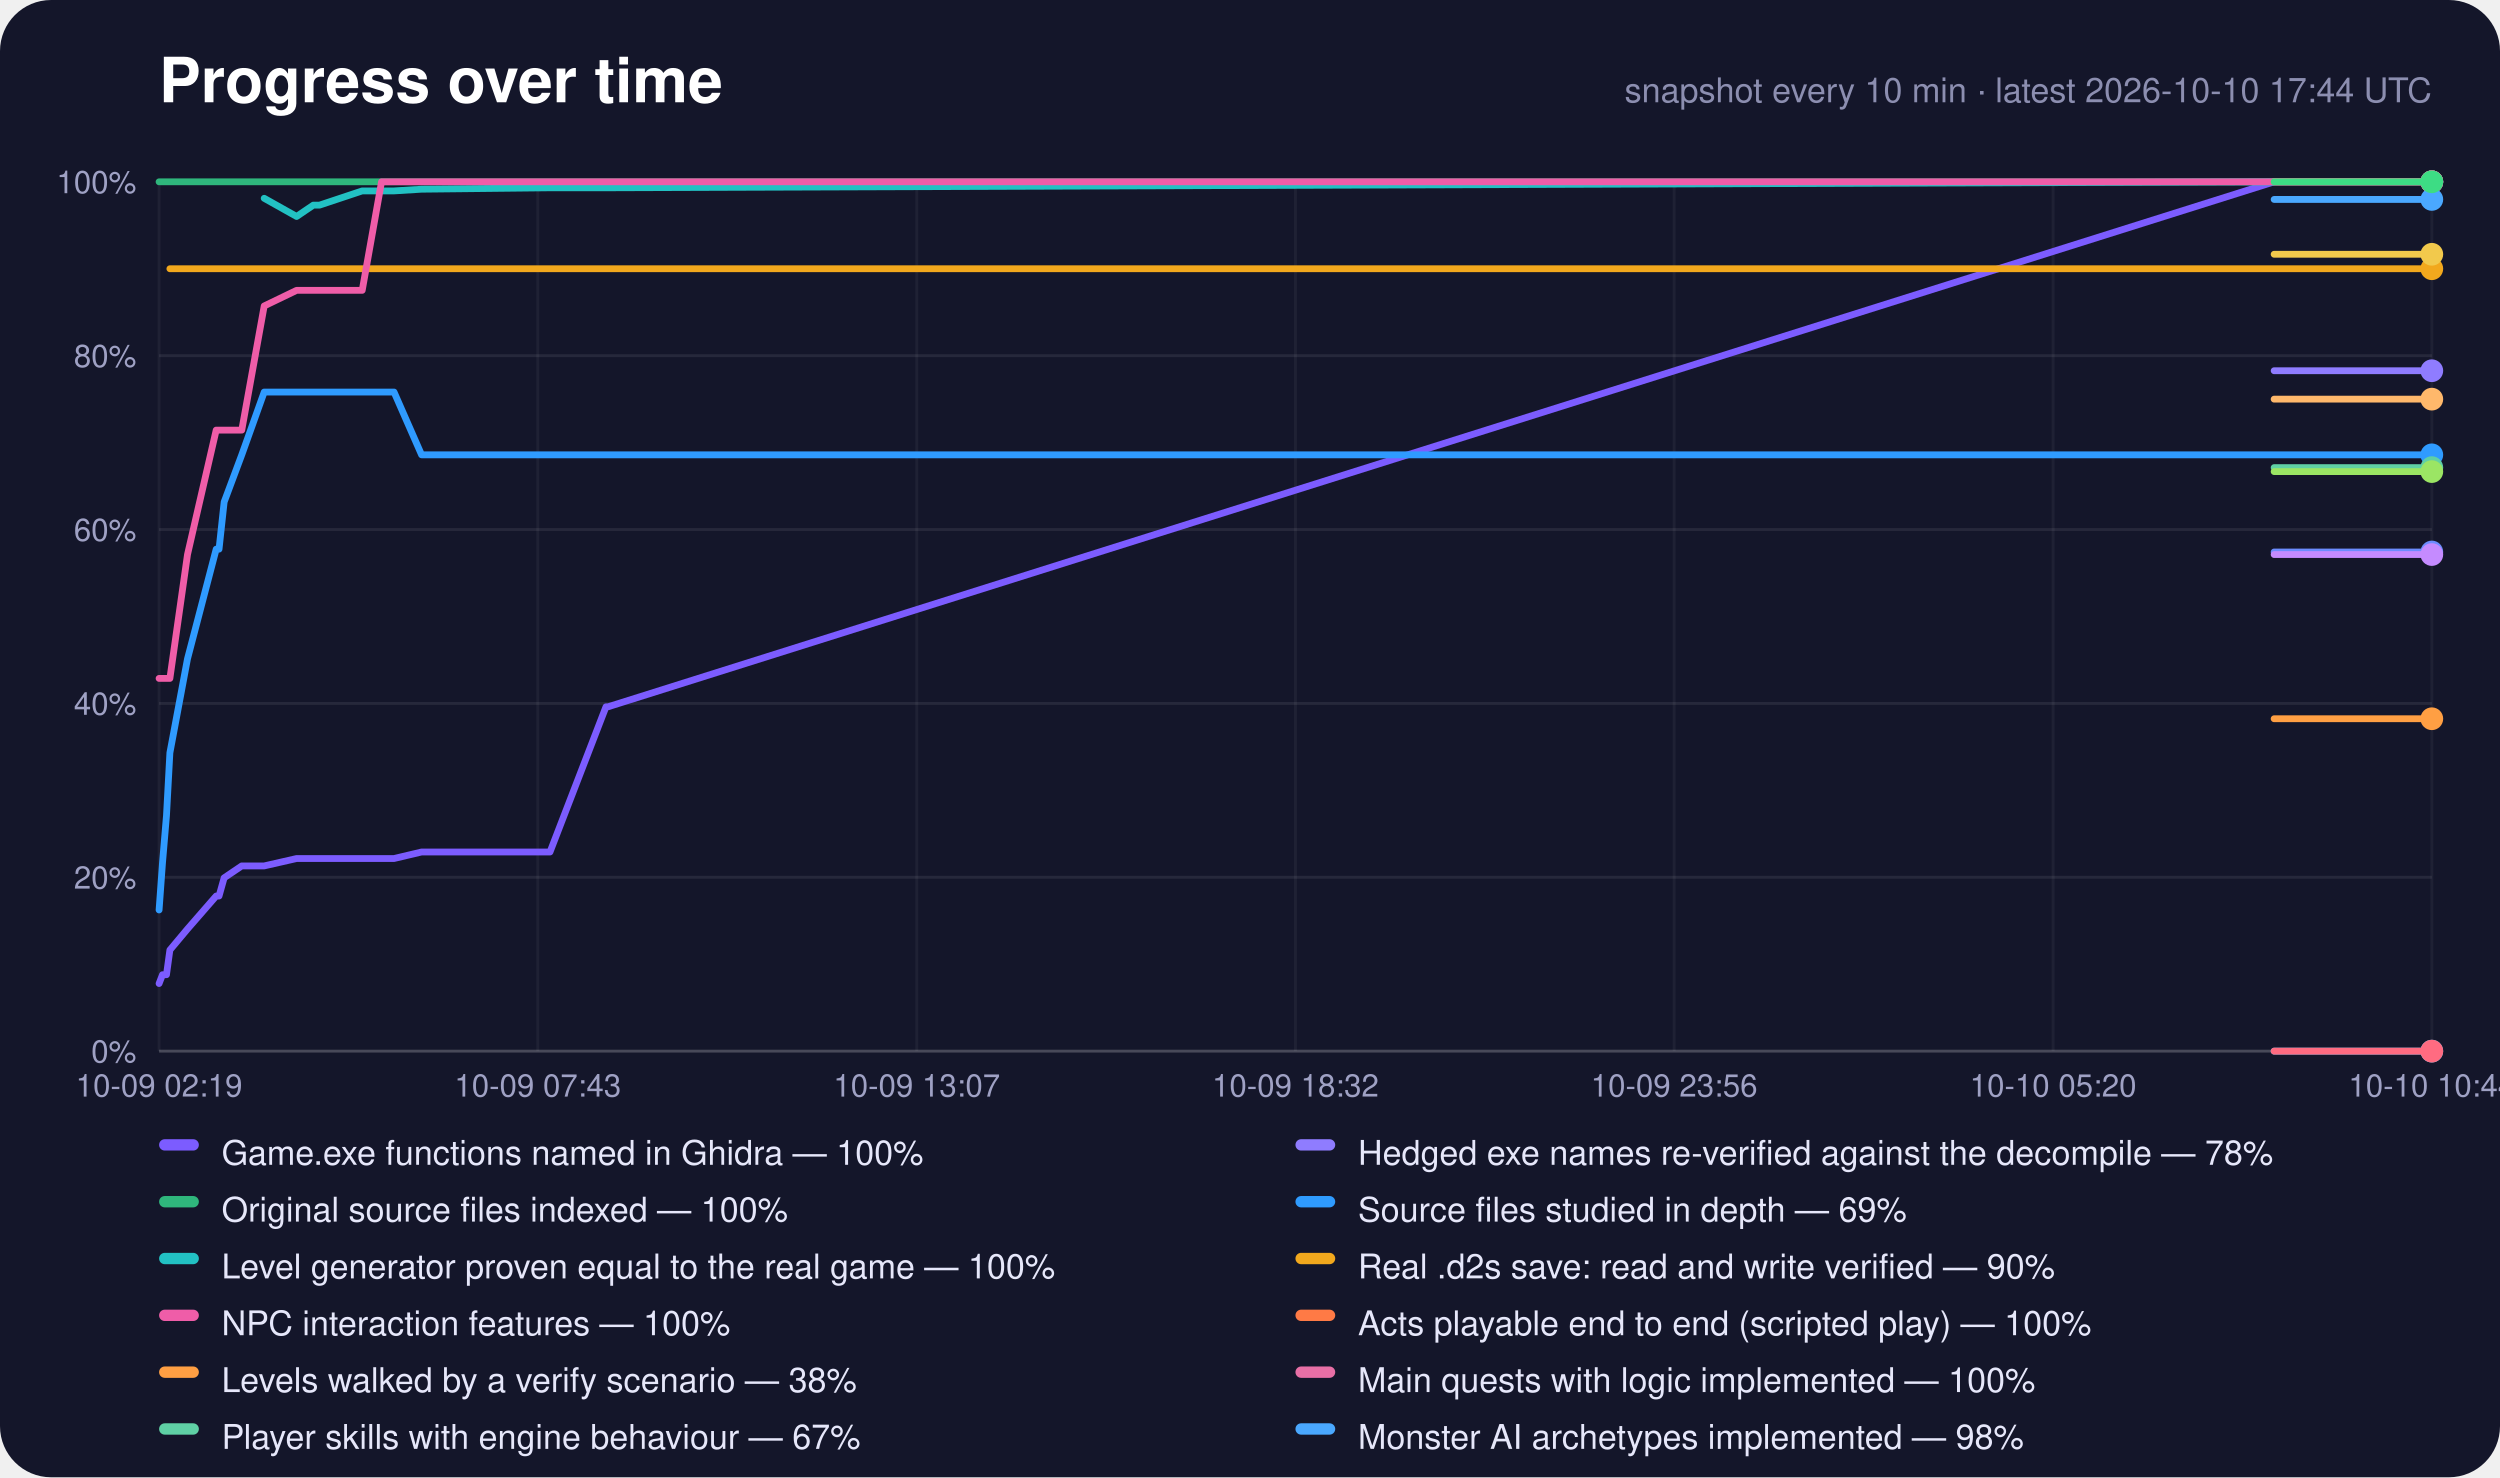
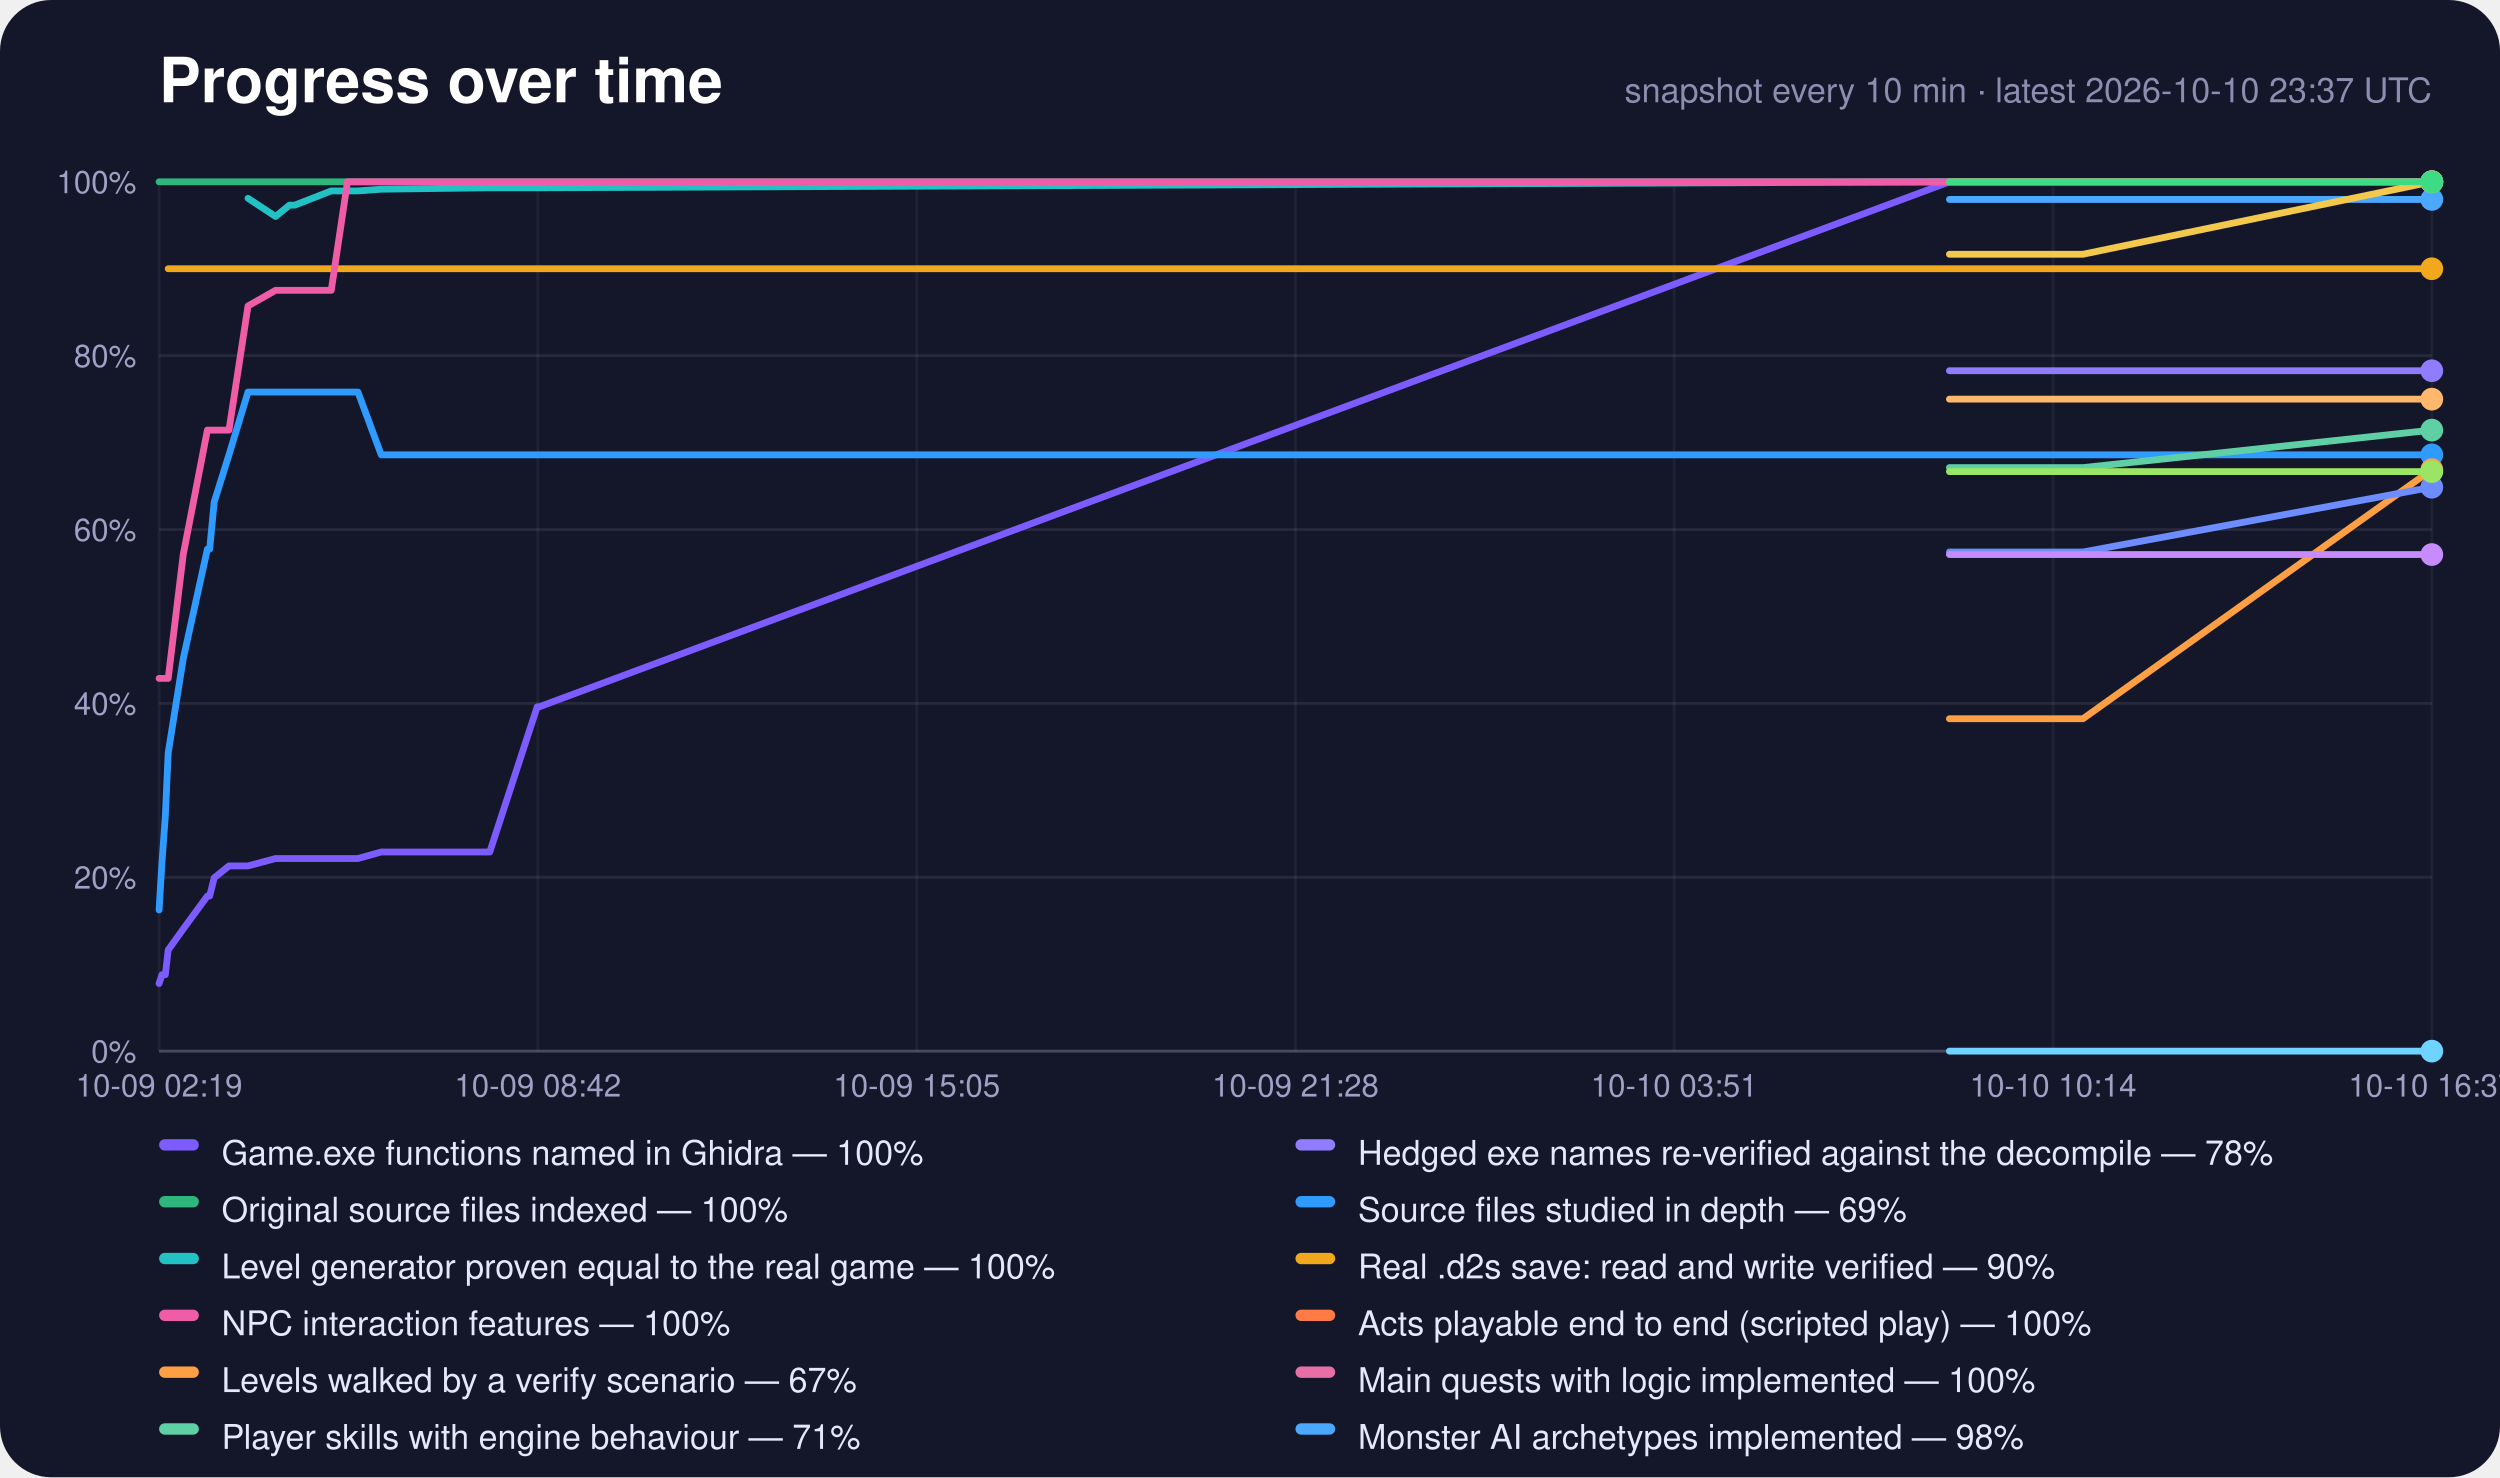
<svg xmlns="http://www.w3.org/2000/svg" width="880" height="520" viewBox="0 0 880 520" role="img" aria-label="Progress over time">
  <rect width="880" height="520" rx="18" fill="#14162a" />
  <text x="56" y="36" font-family="-apple-system,Segoe UI,Helvetica,Arial,sans-serif" font-size="22" font-weight="700" fill="#fff">Progress over time</text>
-   <text x="856" y="36" text-anchor="end" font-family="-apple-system,Segoe UI,Helvetica,Arial,sans-serif" font-size="12" fill="#8c8eb0">snapshot every 10 min · latest 2026-10-10 17:44 UTC</text>
+   <text x="856" y="36" text-anchor="end" font-family="-apple-system,Segoe UI,Helvetica,Arial,sans-serif" font-size="12" fill="#8c8eb0">snapshot every 10 min · latest 2026-10-10 23:37 UTC</text>
  <line x1="56" y1="370.0" x2="856" y2="370.0" stroke="#fff" stroke-opacity="0.22" />
  <text x="48" y="374.0" text-anchor="end" font-family="-apple-system,Segoe UI,Helvetica,Arial,sans-serif" font-size="11" fill="#9fa1c4">0%</text>
  <line x1="56" y1="308.8" x2="856" y2="308.8" stroke="#fff" stroke-opacity="0.08" />
  <text x="48" y="312.8" text-anchor="end" font-family="-apple-system,Segoe UI,Helvetica,Arial,sans-serif" font-size="11" fill="#9fa1c4">20%</text>
  <line x1="56" y1="247.6" x2="856" y2="247.6" stroke="#fff" stroke-opacity="0.08" />
  <text x="48" y="251.6" text-anchor="end" font-family="-apple-system,Segoe UI,Helvetica,Arial,sans-serif" font-size="11" fill="#9fa1c4">40%</text>
  <line x1="56" y1="186.4" x2="856" y2="186.4" stroke="#fff" stroke-opacity="0.08" />
  <text x="48" y="190.4" text-anchor="end" font-family="-apple-system,Segoe UI,Helvetica,Arial,sans-serif" font-size="11" fill="#9fa1c4">60%</text>
  <line x1="56" y1="125.2" x2="856" y2="125.2" stroke="#fff" stroke-opacity="0.08" />
  <text x="48" y="129.2" text-anchor="end" font-family="-apple-system,Segoe UI,Helvetica,Arial,sans-serif" font-size="11" fill="#9fa1c4">80%</text>
  <line x1="56" y1="64.0" x2="856" y2="64.0" stroke="#fff" stroke-opacity="0.22" />
  <text x="48" y="68.0" text-anchor="end" font-family="-apple-system,Segoe UI,Helvetica,Arial,sans-serif" font-size="11" fill="#9fa1c4">100%</text>
  <line x1="56.0" y1="64" x2="56.0" y2="370" stroke="#fff" stroke-opacity="0.05" />
  <text x="56.0" y="386" text-anchor="middle" font-family="-apple-system,Segoe UI,Helvetica,Arial,sans-serif" font-size="11" fill="#9fa1c4">10-09 02:19</text>
  <line x1="189.3" y1="64" x2="189.3" y2="370" stroke="#fff" stroke-opacity="0.05" />
-   <text x="189.3" y="386" text-anchor="middle" font-family="-apple-system,Segoe UI,Helvetica,Arial,sans-serif" font-size="11" fill="#9fa1c4">10-09 07:43</text>
+   <text x="189.3" y="386" text-anchor="middle" font-family="-apple-system,Segoe UI,Helvetica,Arial,sans-serif" font-size="11" fill="#9fa1c4">10-09 08:42</text>
  <line x1="322.7" y1="64" x2="322.7" y2="370" stroke="#fff" stroke-opacity="0.05" />
-   <text x="322.7" y="386" text-anchor="middle" font-family="-apple-system,Segoe UI,Helvetica,Arial,sans-serif" font-size="11" fill="#9fa1c4">10-09 13:07</text>
+   <text x="322.7" y="386" text-anchor="middle" font-family="-apple-system,Segoe UI,Helvetica,Arial,sans-serif" font-size="11" fill="#9fa1c4">10-09 15:05</text>
  <line x1="456.0" y1="64" x2="456.0" y2="370" stroke="#fff" stroke-opacity="0.05" />
-   <text x="456.0" y="386" text-anchor="middle" font-family="-apple-system,Segoe UI,Helvetica,Arial,sans-serif" font-size="11" fill="#9fa1c4">10-09 18:32</text>
+   <text x="456.0" y="386" text-anchor="middle" font-family="-apple-system,Segoe UI,Helvetica,Arial,sans-serif" font-size="11" fill="#9fa1c4">10-09 21:28</text>
  <line x1="589.3" y1="64" x2="589.3" y2="370" stroke="#fff" stroke-opacity="0.05" />
-   <text x="589.3" y="386" text-anchor="middle" font-family="-apple-system,Segoe UI,Helvetica,Arial,sans-serif" font-size="11" fill="#9fa1c4">10-09 23:56</text>
+   <text x="589.3" y="386" text-anchor="middle" font-family="-apple-system,Segoe UI,Helvetica,Arial,sans-serif" font-size="11" fill="#9fa1c4">10-10 03:51</text>
  <line x1="722.7" y1="64" x2="722.7" y2="370" stroke="#fff" stroke-opacity="0.05" />
-   <text x="722.7" y="386" text-anchor="middle" font-family="-apple-system,Segoe UI,Helvetica,Arial,sans-serif" font-size="11" fill="#9fa1c4">10-10 05:20</text>
+   <text x="722.7" y="386" text-anchor="middle" font-family="-apple-system,Segoe UI,Helvetica,Arial,sans-serif" font-size="11" fill="#9fa1c4">10-10 10:14</text>
  <line x1="856.0" y1="64" x2="856.0" y2="370" stroke="#fff" stroke-opacity="0.05" />
-   <text x="856.0" y="386" text-anchor="middle" font-family="-apple-system,Segoe UI,Helvetica,Arial,sans-serif" font-size="11" fill="#9fa1c4">10-10 10:44</text>
-   <polyline points="56.0,346.2 57.2,343.1 58.6,343.1 59.8,334.4 66.0,327.0 76.1,315.4 77.1,315.4 78.9,309.0 85.1,304.8 93.0,304.8 104.4,302.2 110.3,302.2 112.5,302.2 127.5,302.2 134.3,302.2 138.7,302.2 148.4,299.9 193.6,299.9 213.3,248.8 214.0,248.8 800.5,64.0 856.0,64.0" fill="none" stroke="#7c5cff" stroke-width="2.4" stroke-linejoin="round" stroke-linecap="round" />
+   <text x="856.0" y="386" text-anchor="middle" font-family="-apple-system,Segoe UI,Helvetica,Arial,sans-serif" font-size="11" fill="#9fa1c4">10-10 16:37</text>
+   <polyline points="56.0,346.2 57.0,343.1 58.2,343.1 59.2,334.4 64.5,327.0 73.0,315.4 73.8,315.4 75.4,309.0 80.6,304.8 87.3,304.8 97.0,302.2 101.9,302.2 103.8,302.2 116.6,302.2 122.3,302.2 126.0,302.2 134.2,299.9 172.4,299.9 189.1,248.8 189.8,248.8 686.2,64.0 733.2,64.0 856.0,64.0" fill="none" stroke="#7c5cff" stroke-width="2.4" stroke-linejoin="round" stroke-linecap="round" />
  <circle cx="856.0" cy="64.0" r="4" fill="#7c5cff" />
-   <polyline points="800.5,130.5 856.0,130.5" fill="none" stroke="#8f7cff" stroke-width="2.4" stroke-linejoin="round" stroke-linecap="round" />
+   <polyline points="686.2,130.5 733.2,130.5 856.0,130.5" fill="none" stroke="#8f7cff" stroke-width="2.4" stroke-linejoin="round" stroke-linecap="round" />
  <circle cx="856.0" cy="130.5" r="4" fill="#8f7cff" />
-   <polyline points="56.0,64.0 57.2,64.0 58.6,64.0 59.8,64.0 66.0,64.0 76.1,64.0 77.1,64.0 78.9,64.0 85.1,64.0 93.0,64.0 104.4,64.0 110.3,64.0 112.5,64.0 127.5,64.0 134.3,64.0 138.7,64.0 148.4,64.0 193.6,64.0 213.3,64.0 214.0,64.0 800.5,64.0 856.0,64.0" fill="none" stroke="#2fb67c" stroke-width="2.4" stroke-linejoin="round" stroke-linecap="round" />
+   <polyline points="56.0,64.0 57.0,64.0 58.2,64.0 59.2,64.0 64.5,64.0 73.0,64.0 73.8,64.0 75.4,64.0 80.6,64.0 87.3,64.0 97.0,64.0 101.9,64.0 103.8,64.0 116.6,64.0 122.3,64.0 126.0,64.0 134.2,64.0 172.4,64.0 189.1,64.0 189.8,64.0 686.2,64.0 733.2,64.0 856.0,64.0" fill="none" stroke="#2fb67c" stroke-width="2.4" stroke-linejoin="round" stroke-linecap="round" />
  <circle cx="856.0" cy="64.0" r="4" fill="#2fb67c" />
-   <polyline points="56.0,320.3 57.2,303.7 58.6,287.1 59.8,265.0 66.0,231.9 76.1,193.3 77.1,193.3 78.9,176.7 85.1,160.1 93.0,138.0 104.4,138.0 110.3,138.0 112.5,138.0 127.5,138.0 134.3,138.0 138.7,138.0 148.4,160.1 193.6,160.1 213.3,160.1 214.0,160.1 800.5,160.1 856.0,160.1" fill="none" stroke="#2f9bff" stroke-width="2.4" stroke-linejoin="round" stroke-linecap="round" />
+   <polyline points="56.0,320.3 57.0,303.7 58.2,287.1 59.2,265.0 64.5,231.9 73.0,193.3 73.8,193.3 75.4,176.7 80.6,160.1 87.3,138.0 97.0,138.0 101.9,138.0 103.8,138.0 116.6,138.0 122.3,138.0 126.0,138.0 134.2,160.1 172.4,160.1 189.1,160.1 189.8,160.1 686.2,160.1 733.2,160.1 856.0,160.1" fill="none" stroke="#2f9bff" stroke-width="2.4" stroke-linejoin="round" stroke-linecap="round" />
  <circle cx="856.0" cy="160.1" r="4" fill="#2f9bff" />
-   <polyline points="93.0,69.8 104.4,76.2 110.3,72.2 112.5,72.2 127.5,67.2 134.3,67.2 138.7,67.2 148.4,66.6 193.6,66.1 213.3,66.1 214.0,66.1 800.5,64.0 856.0,64.0" fill="none" stroke="#22c1c3" stroke-width="2.4" stroke-linejoin="round" stroke-linecap="round" />
+   <polyline points="87.3,69.8 97.0,76.2 101.9,72.2 103.8,72.2 116.6,67.2 122.3,67.2 126.0,67.2 134.2,66.6 172.4,66.1 189.1,66.1 189.8,66.1 686.2,64.0 733.2,64.0 856.0,64.0" fill="none" stroke="#22c1c3" stroke-width="2.4" stroke-linejoin="round" stroke-linecap="round" />
  <circle cx="856.0" cy="64.0" r="4" fill="#22c1c3" />
-   <polyline points="59.8,94.6 66.0,94.6 76.1,94.6 77.1,94.6 78.9,94.6 85.1,94.6 93.0,94.6 104.4,94.6 110.3,94.6 112.5,94.6 127.5,94.6 134.3,94.6 138.7,94.6 148.4,94.6 193.6,94.6 213.3,94.6 214.0,94.6 800.5,94.6 856.0,94.6" fill="none" stroke="#f2a81d" stroke-width="2.4" stroke-linejoin="round" stroke-linecap="round" />
+   <polyline points="59.2,94.6 64.5,94.6 73.0,94.6 73.8,94.6 75.4,94.6 80.6,94.6 87.3,94.6 97.0,94.6 101.9,94.6 103.8,94.6 116.6,94.6 122.3,94.6 126.0,94.6 134.2,94.6 172.4,94.6 189.1,94.6 189.8,94.6 686.2,94.6 733.2,94.6 856.0,94.6" fill="none" stroke="#f2a81d" stroke-width="2.4" stroke-linejoin="round" stroke-linecap="round" />
  <circle cx="856.0" cy="94.6" r="4" fill="#f2a81d" />
-   <polyline points="56.0,238.8 57.2,238.8 58.6,238.8 59.8,238.8 66.0,195.2 76.1,151.4 77.1,151.4 78.9,151.4 85.1,151.4 93.0,107.7 104.4,102.2 110.3,102.2 112.5,102.2 127.5,102.2 134.3,64.0 138.7,64.0 148.4,64.0 193.6,64.0 213.3,64.0 214.0,64.0 800.5,64.0 856.0,64.0" fill="none" stroke="#ef5da8" stroke-width="2.4" stroke-linejoin="round" stroke-linecap="round" />
+   <polyline points="56.0,238.8 57.0,238.8 58.2,238.8 59.2,238.8 64.5,195.2 73.0,151.4 73.8,151.4 75.4,151.4 80.6,151.4 87.3,107.7 97.0,102.2 101.9,102.2 103.8,102.2 116.6,102.2 122.3,64.0 126.0,64.0 134.2,64.0 172.4,64.0 189.1,64.0 189.8,64.0 686.2,64.0 733.2,64.0 856.0,64.0" fill="none" stroke="#ef5da8" stroke-width="2.4" stroke-linejoin="round" stroke-linecap="round" />
  <circle cx="856.0" cy="64.0" r="4" fill="#ef5da8" />
-   <polyline points="800.5,64.0 856.0,64.0" fill="none" stroke="#ff7a45" stroke-width="2.4" stroke-linejoin="round" stroke-linecap="round" />
+   <polyline points="686.2,64.0 733.2,64.0 856.0,64.0" fill="none" stroke="#ff7a45" stroke-width="2.4" stroke-linejoin="round" stroke-linecap="round" />
  <circle cx="856.0" cy="64.0" r="4" fill="#ff7a45" />
-   <polyline points="800.5,253.0 856.0,253.0" fill="none" stroke="#ff9f43" stroke-width="2.4" stroke-linejoin="round" stroke-linecap="round" />
-   <circle cx="856.0" cy="253.0" r="4" fill="#ff9f43" />
-   <polyline points="800.5,64.0 856.0,64.0" fill="none" stroke="#e86fa6" stroke-width="2.4" stroke-linejoin="round" stroke-linecap="round" />
+   <polyline points="686.2,253.0 733.2,253.0 856.0,165.3" fill="none" stroke="#ff9f43" stroke-width="2.4" stroke-linejoin="round" stroke-linecap="round" />
+   <circle cx="856.0" cy="165.3" r="4" fill="#ff9f43" />
+   <polyline points="686.2,64.0 733.2,64.0 856.0,64.0" fill="none" stroke="#e86fa6" stroke-width="2.4" stroke-linejoin="round" stroke-linecap="round" />
  <circle cx="856.0" cy="64.0" r="4" fill="#e86fa6" />
-   <polyline points="800.5,164.6 856.0,164.6" fill="none" stroke="#5fd0a5" stroke-width="2.4" stroke-linejoin="round" stroke-linecap="round" />
-   <circle cx="856.0" cy="164.6" r="4" fill="#5fd0a5" />
-   <polyline points="800.5,70.2 856.0,70.2" fill="none" stroke="#4aa8ff" stroke-width="2.4" stroke-linejoin="round" stroke-linecap="round" />
+   <polyline points="686.2,164.6 733.2,164.6 856.0,151.4" fill="none" stroke="#5fd0a5" stroke-width="2.4" stroke-linejoin="round" stroke-linecap="round" />
+   <circle cx="856.0" cy="151.4" r="4" fill="#5fd0a5" />
+   <polyline points="686.2,70.2 733.2,70.2 856.0,70.2" fill="none" stroke="#4aa8ff" stroke-width="2.4" stroke-linejoin="round" stroke-linecap="round" />
  <circle cx="856.0" cy="70.2" r="4" fill="#4aa8ff" />
-   <polyline points="800.5,194.3 856.0,194.3" fill="none" stroke="#6c8cff" stroke-width="2.4" stroke-linejoin="round" stroke-linecap="round" />
-   <circle cx="856.0" cy="194.3" r="4" fill="#6c8cff" />
-   <polyline points="800.5,195.2 856.0,195.2" fill="none" stroke="#c58bff" stroke-width="2.4" stroke-linejoin="round" stroke-linecap="round" />
+   <polyline points="686.2,194.3 733.2,194.3 856.0,171.5" fill="none" stroke="#6c8cff" stroke-width="2.4" stroke-linejoin="round" stroke-linecap="round" />
+   <circle cx="856.0" cy="171.5" r="4" fill="#6c8cff" />
+   <polyline points="686.2,195.2 733.2,195.2 856.0,195.2" fill="none" stroke="#c58bff" stroke-width="2.4" stroke-linejoin="round" stroke-linecap="round" />
  <circle cx="856.0" cy="195.2" r="4" fill="#c58bff" />
-   <polyline points="800.5,89.5 856.0,89.5" fill="none" stroke="#f2c94c" stroke-width="2.4" stroke-linejoin="round" stroke-linecap="round" />
-   <circle cx="856.0" cy="89.5" r="4" fill="#f2c94c" />
-   <polyline points="800.5,370.0 856.0,370.0" fill="none" stroke="#6fd3ff" stroke-width="2.4" stroke-linejoin="round" stroke-linecap="round" />
+   <polyline points="686.2,89.5 733.2,89.5 856.0,64.0" fill="none" stroke="#f2c94c" stroke-width="2.4" stroke-linejoin="round" stroke-linecap="round" />
+   <circle cx="856.0" cy="64.0" r="4" fill="#f2c94c" />
+   <polyline points="686.2,370.0 733.2,370.0 856.0,370.0" fill="none" stroke="#6fd3ff" stroke-width="2.4" stroke-linejoin="round" stroke-linecap="round" />
  <circle cx="856.0" cy="370.0" r="4" fill="#6fd3ff" />
-   <polyline points="800.5,140.5 856.0,140.5" fill="none" stroke="#ffb86b" stroke-width="2.4" stroke-linejoin="round" stroke-linecap="round" />
+   <polyline points="686.2,140.5 733.2,140.5 856.0,140.5" fill="none" stroke="#ffb86b" stroke-width="2.4" stroke-linejoin="round" stroke-linecap="round" />
  <circle cx="856.0" cy="140.5" r="4" fill="#ffb86b" />
-   <polyline points="800.5,166.0 856.0,166.0" fill="none" stroke="#9be564" stroke-width="2.4" stroke-linejoin="round" stroke-linecap="round" />
+   <polyline points="686.2,166.0 733.2,166.0 856.0,166.0" fill="none" stroke="#9be564" stroke-width="2.4" stroke-linejoin="round" stroke-linecap="round" />
  <circle cx="856.0" cy="166.0" r="4" fill="#9be564" />
-   <polyline points="800.5,64.0 856.0,64.0" fill="none" stroke="#3ddc84" stroke-width="2.4" stroke-linejoin="round" stroke-linecap="round" />
+   <polyline points="686.2,64.0 733.2,64.0 856.0,64.0" fill="none" stroke="#3ddc84" stroke-width="2.4" stroke-linejoin="round" stroke-linecap="round" />
  <circle cx="856.0" cy="64.0" r="4" fill="#3ddc84" />
-   <polyline points="800.5,370.0 856.0,370.0" fill="none" stroke="#ff6b81" stroke-width="2.4" stroke-linejoin="round" stroke-linecap="round" />
-   <circle cx="856.0" cy="370.0" r="4" fill="#ff6b81" />
  <rect x="56" y="401" width="14" height="4" rx="2" fill="#7c5cff" />
  <text x="78" y="410" font-family="-apple-system,Segoe UI,Helvetica,Arial,sans-serif" font-size="12" fill="#e6e7fa">Game.exe functions named in Ghidra — 100%</text>
  <rect x="456" y="401" width="14" height="4" rx="2" fill="#8f7cff" />
  <text x="478" y="410" font-family="-apple-system,Segoe UI,Helvetica,Arial,sans-serif" font-size="12" fill="#e6e7fa">Hedged exe names re-verified against the decompile — 78%</text>
  <rect x="56" y="421" width="14" height="4" rx="2" fill="#2fb67c" />
  <text x="78" y="430" font-family="-apple-system,Segoe UI,Helvetica,Arial,sans-serif" font-size="12" fill="#e6e7fa">Original source files indexed — 100%</text>
  <rect x="456" y="421" width="14" height="4" rx="2" fill="#2f9bff" />
  <text x="478" y="430" font-family="-apple-system,Segoe UI,Helvetica,Arial,sans-serif" font-size="12" fill="#e6e7fa">Source files studied in depth — 69%</text>
  <rect x="56" y="441" width="14" height="4" rx="2" fill="#22c1c3" />
  <text x="78" y="450" font-family="-apple-system,Segoe UI,Helvetica,Arial,sans-serif" font-size="12" fill="#e6e7fa">Level generator proven equal to the real game — 100%</text>
  <rect x="456" y="441" width="14" height="4" rx="2" fill="#f2a81d" />
  <text x="478" y="450" font-family="-apple-system,Segoe UI,Helvetica,Arial,sans-serif" font-size="12" fill="#e6e7fa">Real .d2s save: read and write verified — 90%</text>
  <rect x="56" y="461" width="14" height="4" rx="2" fill="#ef5da8" />
  <text x="78" y="470" font-family="-apple-system,Segoe UI,Helvetica,Arial,sans-serif" font-size="12" fill="#e6e7fa">NPC interaction features — 100%</text>
  <rect x="456" y="461" width="14" height="4" rx="2" fill="#ff7a45" />
  <text x="478" y="470" font-family="-apple-system,Segoe UI,Helvetica,Arial,sans-serif" font-size="12" fill="#e6e7fa">Acts playable end to end (scripted play) — 100%</text>
  <rect x="56" y="481" width="14" height="4" rx="2" fill="#ff9f43" />
-   <text x="78" y="490" font-family="-apple-system,Segoe UI,Helvetica,Arial,sans-serif" font-size="12" fill="#e6e7fa">Levels walked by a verify scenario — 38%</text>
+   <text x="78" y="490" font-family="-apple-system,Segoe UI,Helvetica,Arial,sans-serif" font-size="12" fill="#e6e7fa">Levels walked by a verify scenario — 67%</text>
  <rect x="456" y="481" width="14" height="4" rx="2" fill="#e86fa6" />
  <text x="478" y="490" font-family="-apple-system,Segoe UI,Helvetica,Arial,sans-serif" font-size="12" fill="#e6e7fa">Main quests with logic implemented — 100%</text>
  <rect x="56" y="501" width="14" height="4" rx="2" fill="#5fd0a5" />
-   <text x="78" y="510" font-family="-apple-system,Segoe UI,Helvetica,Arial,sans-serif" font-size="12" fill="#e6e7fa">Player skills with engine behaviour — 67%</text>
+   <text x="78" y="510" font-family="-apple-system,Segoe UI,Helvetica,Arial,sans-serif" font-size="12" fill="#e6e7fa">Player skills with engine behaviour — 71%</text>
  <rect x="456" y="501" width="14" height="4" rx="2" fill="#4aa8ff" />
  <text x="478" y="510" font-family="-apple-system,Segoe UI,Helvetica,Arial,sans-serif" font-size="12" fill="#e6e7fa">Monster AI archetypes implemented — 98%</text>
  <rect x="56" y="521" width="14" height="4" rx="2" fill="#6c8cff" />
-   <text x="78" y="530" font-family="-apple-system,Segoe UI,Helvetica,Arial,sans-serif" font-size="12" fill="#e6e7fa">Monster AI archetypes ported faithfully — 57%</text>
+   <text x="78" y="530" font-family="-apple-system,Segoe UI,Helvetica,Arial,sans-serif" font-size="12" fill="#e6e7fa">Monster AI archetypes ported faithfully — 65%</text>
  <rect x="456" y="521" width="14" height="4" rx="2" fill="#c58bff" />
  <text x="478" y="530" font-family="-apple-system,Segoe UI,Helvetica,Arial,sans-serif" font-size="12" fill="#e6e7fa">In-game UI panels matching the original layout — 57%</text>
  <rect x="56" y="541" width="14" height="4" rx="2" fill="#f2c94c" />
-   <text x="78" y="550" font-family="-apple-system,Segoe UI,Helvetica,Arial,sans-serif" font-size="12" fill="#e6e7fa">Item generation gaps closed vs the exe — 92%</text>
+   <text x="78" y="550" font-family="-apple-system,Segoe UI,Helvetica,Arial,sans-serif" font-size="12" fill="#e6e7fa">Item generation gaps closed vs the exe — 100%</text>
  <rect x="456" y="541" width="14" height="4" rx="2" fill="#6fd3ff" />
  <text x="478" y="550" font-family="-apple-system,Segoe UI,Helvetica,Arial,sans-serif" font-size="12" fill="#e6e7fa">Sound and music confirmed by a human listen — 0%</text>
  <rect x="56" y="561" width="14" height="4" rx="2" fill="#ffb86b" />
  <text x="78" y="570" font-family="-apple-system,Segoe UI,Helvetica,Arial,sans-serif" font-size="12" fill="#e6e7fa">Multiplayer playable through the game screen — 75%</text>
  <rect x="456" y="561" width="14" height="4" rx="2" fill="#9be564" />
  <text x="478" y="570" font-family="-apple-system,Segoe UI,Helvetica,Arial,sans-serif" font-size="12" fill="#e6e7fa">Mac app: build, Finder launch with real maps, disk image — 67%</text>
  <rect x="56" y="581" width="14" height="4" rx="2" fill="#3ddc84" />
  <text x="78" y="590" font-family="-apple-system,Segoe UI,Helvetica,Arial,sans-serif" font-size="12" fill="#e6e7fa">Real full verify green (scenario sections per job, real parallel log) — 100%</text>
-   <rect x="456" y="581" width="14" height="4" rx="2" fill="#ff6b81" />
-   <text x="478" y="590" font-family="-apple-system,Segoe UI,Helvetica,Arial,sans-serif" font-size="12" fill="#e6e7fa">Acts played start to finish by a human tester — 0%</text>
</svg>
